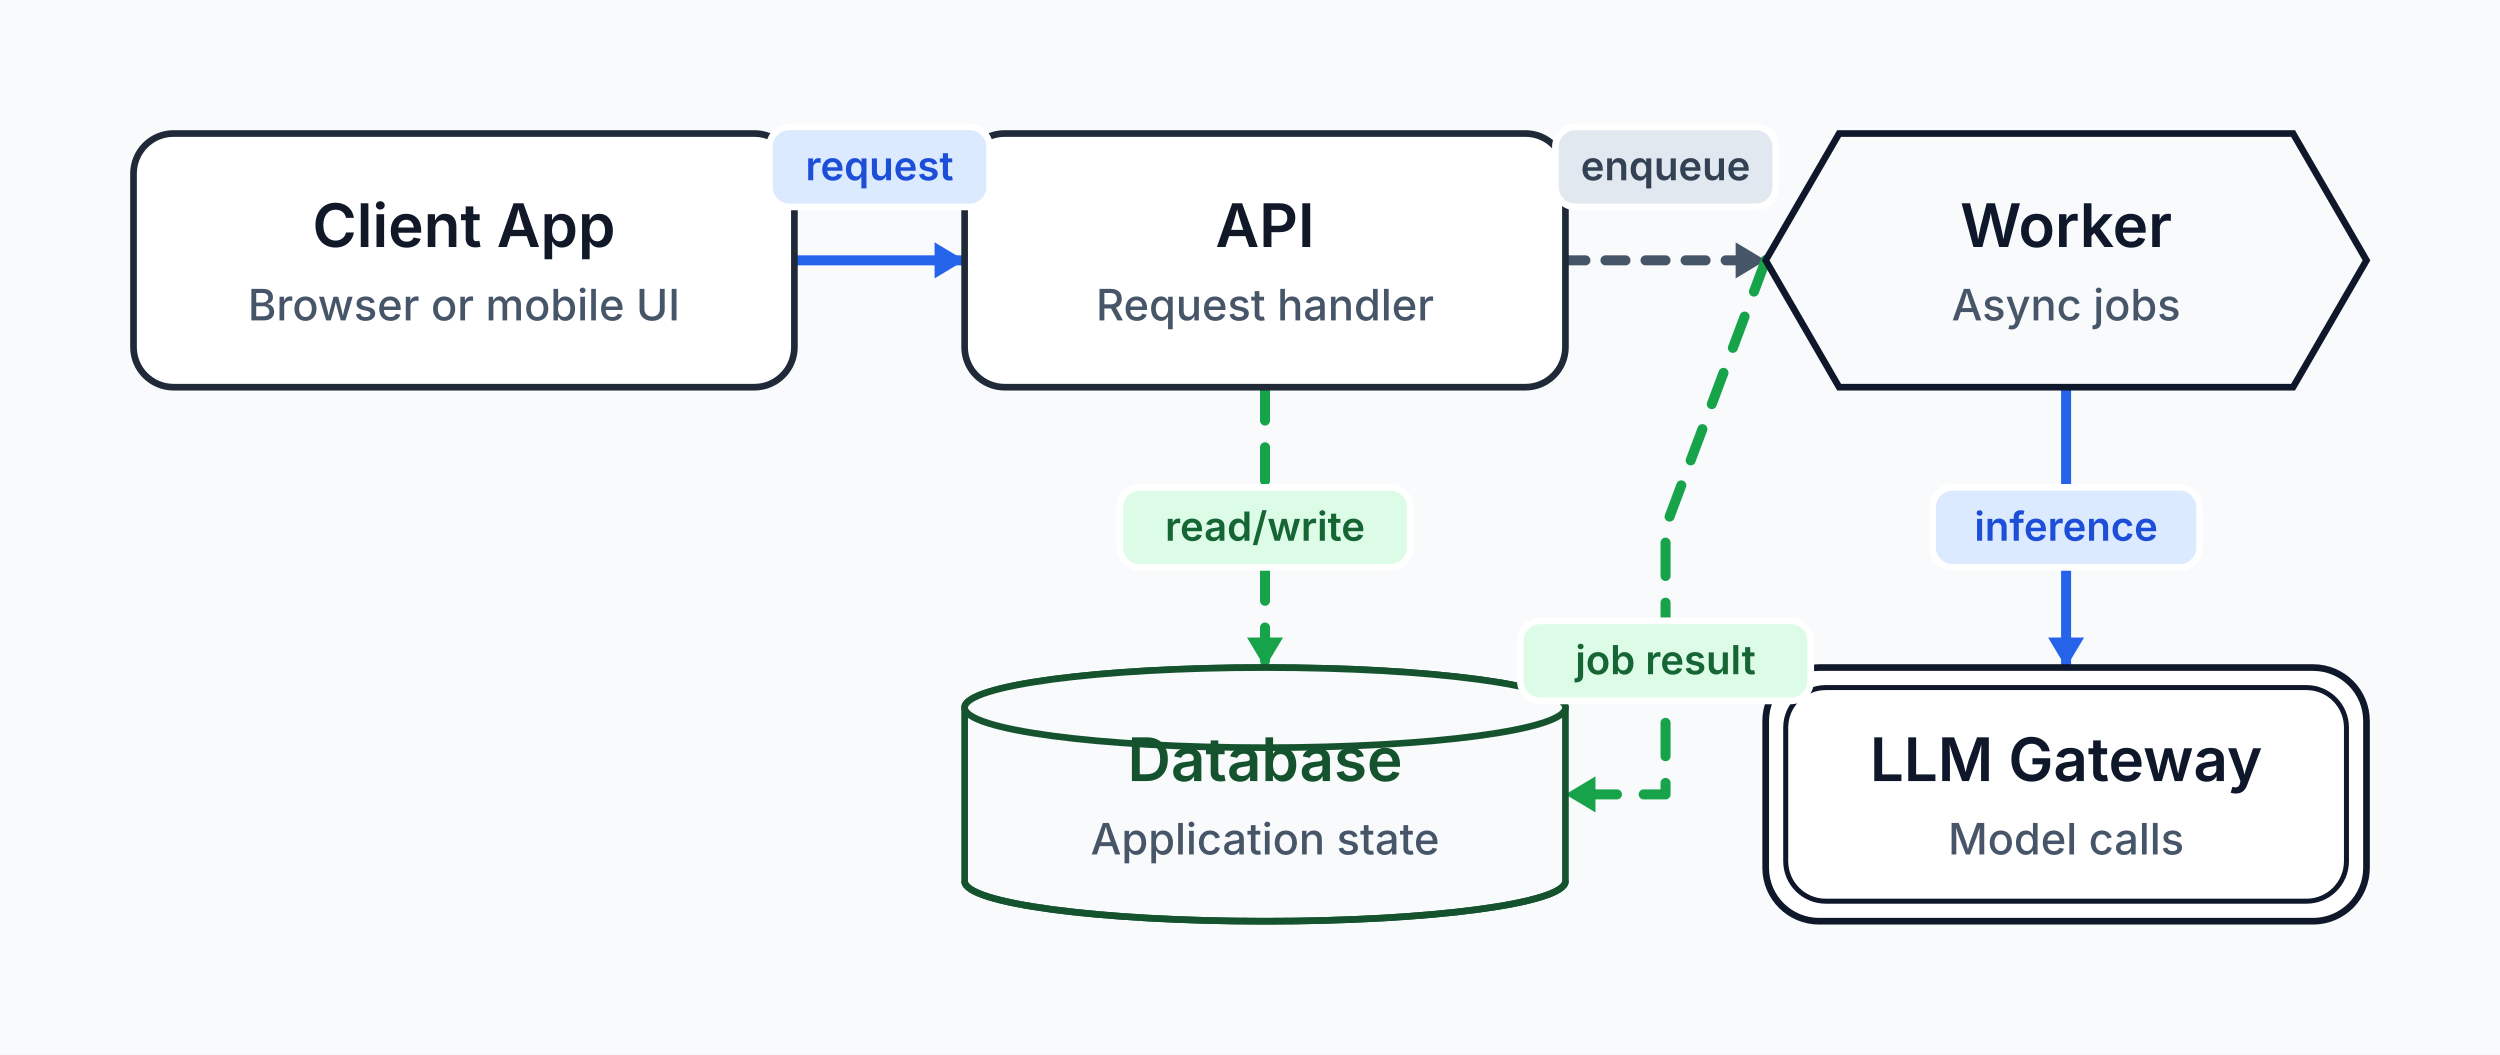
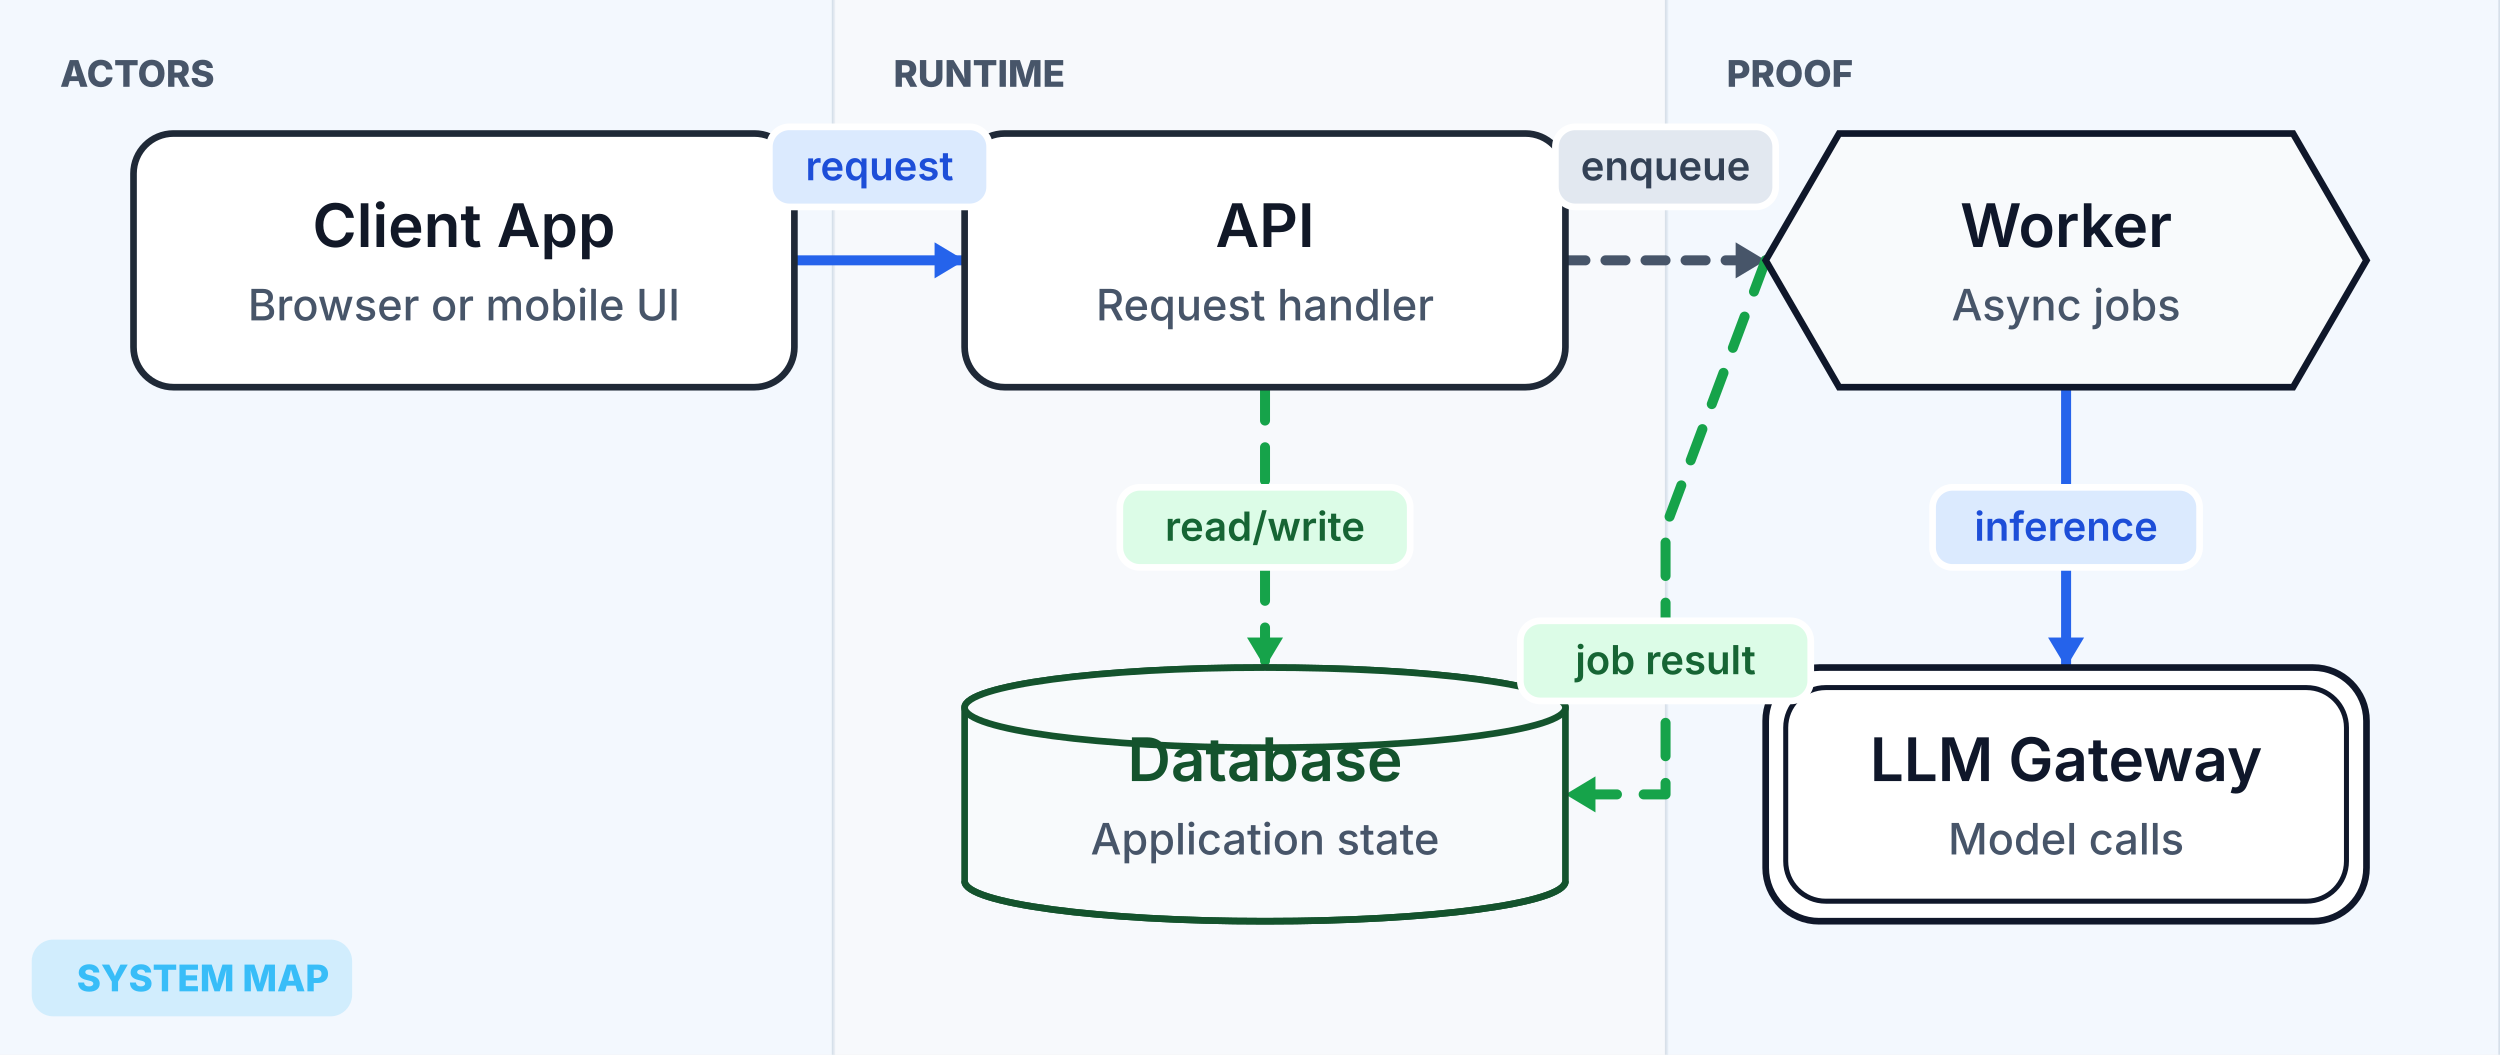
<svg xmlns="http://www.w3.org/2000/svg" width="749.0" height="316.0" viewBox="-19.0 82.0 749.0 316.0" role="img" aria-label="Service Map">
  <defs>
    <pattern id="grid" width="120" height="80" patternUnits="userSpaceOnUse">
      <path d="M 120 0 L 0 0 0 80" fill="none" stroke="#e5e7eb" stroke-width="1" />
    </pattern>
  </defs>
  <rect x="-19.0" y="82.0" width="749.0" height="316.0" fill="#f8fafc" />
+   <g id="mode-backdrop">
+     <rect x="-19.0" y="82.0" width="249.7" height="316.0" fill="#eef6ff" opacity="0.55" />
+     <line x1="230.7" y1="82.0" x2="230.7" y2="398.0" stroke="#cbd5e1" stroke-width="1" opacity="0.7" />
+     <text x="-1.0" y="108.0" font-family="Inter, ui-sans-serif, system-ui, -apple-system, BlinkMacSystemFont, 'Segoe UI', sans-serif" font-size="11" font-weight="800" fill="#475569">ACTORS</text>
+     <rect x="230.7" y="82.0" width="249.7" height="316.0" fill="#f6f8fb" opacity="0.55" />
+     <line x1="480.3" y1="82.0" x2="480.3" y2="398.0" stroke="#cbd5e1" stroke-width="1" opacity="0.7" />
+     <text x="248.7" y="108.0" font-family="Inter, ui-sans-serif, system-ui, -apple-system, BlinkMacSystemFont, 'Segoe UI', sans-serif" font-size="11" font-weight="800" fill="#475569">RUNTIME</text>
+     <rect x="480.3" y="82.0" width="249.7" height="316.0" fill="#eef6ff" opacity="0.55" />
+     <line x1="730.0" y1="82.0" x2="730.0" y2="398.0" stroke="#cbd5e1" stroke-width="1" opacity="0.7" />
+     <text x="498.3" y="108.0" font-family="Inter, ui-sans-serif, system-ui, -apple-system, BlinkMacSystemFont, 'Segoe UI', sans-serif" font-size="11" font-weight="800" fill="#475569">PROOF</text>
+     <rect x="-9.0" y="364.0" width="95.0" height="22" rx="6" fill="#38bdf8" opacity="0.18" stroke="#38bdf8" stroke-width="1" />
+     <text x="4.0" y="379.0" font-family="Inter, ui-sans-serif, system-ui, -apple-system, BlinkMacSystemFont, 'Segoe UI', sans-serif" font-size="11" font-weight="800" fill="#38bdf8">SYSTEM MAP</text>
+   </g>
  <g id="arrows">
    <path d="M 219.0 160.0 L 270.0 160.0" fill="none" stroke="#2563eb" stroke-width="3" stroke-linejoin="round" stroke-linecap="round" />
    <polygon points="261.0,154.6 270.0,160.0 261.0,165.4" fill="#2563eb" />
    <path d="M 450.0 160.0 L 510.0 160.0" fill="none" stroke="#475569" stroke-width="3" stroke-linejoin="round" stroke-linecap="round" stroke-dasharray="6 6" />
    <polygon points="501.0,154.6 510.0,160.0 501.0,165.4" fill="#475569" />
    <path d="M 360.0 198.0 L 360.0 282.0" fill="none" stroke="#16a34a" stroke-width="3" stroke-linejoin="round" stroke-linecap="round" stroke-dasharray="10 8" />
    <polygon points="365.4,273.0 360.0,282.0 354.6,273.0" fill="#16a34a" />
    <path d="M 600.0 198.0 L 600.0 282.0" fill="none" stroke="#2563eb" stroke-width="3" stroke-linejoin="round" stroke-linecap="round" />
    <polygon points="605.4,273.0 600.0,282.0 594.6,273.0" fill="#2563eb" />
    <path d="M 510.0 160.0 L 480.0 240.0 L 480.0 320.0 L 450.0 320.0" fill="none" stroke="#16a34a" stroke-width="3" stroke-linejoin="round" stroke-linecap="round" stroke-dasharray="10 8" />
    <polygon points="459.0,325.4 450.0,320.0 459.0,314.6" fill="#16a34a" />
  </g>
  <g id="nodes">
-     <rect x="21.0" y="122.0" width="198.0" height="76.0" rx="12" fill="#ffffff" stroke="#1f2937" stroke-width="2" />
-     <rect x="270.0" y="122.0" width="180.0" height="76.0" rx="12" fill="#ffffff" stroke="#1f2937" stroke-width="2" />
-     <polygon points="532.0,122.0 668.0,122.0 690.0,160.0 668.0,198.0 532.0,198.0 510.0,160.0" fill="#f8fafc" stroke="#0f172a" stroke-width="2" />
-     <path d="M 270.0 294.0 A 90.0 12.0 0 0 1 450.0 294.0 L 450.0 346.0 A 90.0 12.0 0 0 1 270.0 346.0 Z" fill="#f8fafc" stroke="#14532d" stroke-width="2" />
-     <ellipse cx="360.0" cy="294.0" rx="90.0" ry="12.0" fill="#f8fafc" stroke="#14532d" stroke-width="2" />
-     <path d="M 270.0 346.0 A 90.0 12.0 0 0 0 450.0 346.0" fill="none" stroke="#14532d" stroke-width="2" />
-     <rect x="510.0" y="282.0" width="180.0" height="76.0" rx="16" fill="#ffffff" stroke="#0f172a" stroke-width="2" />
-     <rect x="516.0" y="288.0" width="168.0" height="64.0" rx="12" fill="none" stroke="#0f172a" stroke-width="1.5" />
+     <g class="node-shape" data-node-id="client">
+       <rect x="21.0" y="122.0" width="198.0" height="76.0" rx="12" fill="#ffffff" stroke="#1f2937" stroke-width="2" />
+     </g>
+     <g class="node-shape" data-node-id="api">
+       <rect x="270.0" y="122.0" width="180.0" height="76.0" rx="12" fill="#ffffff" stroke="#1f2937" stroke-width="2" />
+     </g>
+     <g class="node-shape" data-node-id="worker">
+       <polygon points="532.0,122.0 668.0,122.0 690.0,160.0 668.0,198.0 532.0,198.0 510.0,160.0" fill="#f8fafc" stroke="#0f172a" stroke-width="2" />
+     </g>
+     <g class="node-shape" data-node-id="database">
+       <path d="M 270.0 294.0 A 90.0 12.0 0 0 1 450.0 294.0 L 450.0 346.0 A 90.0 12.0 0 0 1 270.0 346.0 Z" fill="#f8fafc" stroke="#14532d" stroke-width="2" />
+       <ellipse cx="360.0" cy="294.0" rx="90.0" ry="12.0" fill="#f8fafc" stroke="#14532d" stroke-width="2" />
+       <path d="M 270.0 346.0 A 90.0 12.0 0 0 0 450.0 346.0" fill="none" stroke="#14532d" stroke-width="2" />
+     </g>
+     <g class="node-shape" data-node-id="llm">
+       <rect x="510.0" y="282.0" width="180.0" height="76.0" rx="16" fill="#ffffff" stroke="#0f172a" stroke-width="2" />
+       <rect x="516.0" y="288.0" width="168.0" height="64.0" rx="12" fill="none" stroke="#0f172a" stroke-width="1.5" />
+     </g>
  </g>
  <g id="labels">
    <rect x="211.5" y="120.0" width="66.0" height="24.0" rx="6" fill="#dbeafe" stroke="#ffffff" stroke-width="2" />
    <text x="244.5" y="136.0" text-anchor="middle" font-family="Inter, ui-sans-serif, system-ui, -apple-system, BlinkMacSystemFont, 'Segoe UI', sans-serif" font-size="12" font-weight="600" fill="#1d4ed8">request</text>
    <rect x="447.0" y="120.0" width="66.0" height="24.0" rx="6" fill="#e2e8f0" stroke="#ffffff" stroke-width="2" />
    <text x="480.0" y="136.0" text-anchor="middle" font-family="Inter, ui-sans-serif, system-ui, -apple-system, BlinkMacSystemFont, 'Segoe UI', sans-serif" font-size="12" font-weight="600" fill="#334155">enqueue</text>
    <rect x="316.5" y="228.0" width="87.0" height="24.0" rx="6" fill="#dcfce7" stroke="#ffffff" stroke-width="2" />
    <text x="360.0" y="244.0" text-anchor="middle" font-family="Inter, ui-sans-serif, system-ui, -apple-system, BlinkMacSystemFont, 'Segoe UI', sans-serif" font-size="12" font-weight="600" fill="#166534">read/write</text>
    <rect x="560.0" y="228.0" width="80.0" height="24.0" rx="6" fill="#dbeafe" stroke="#ffffff" stroke-width="2" />
    <text x="600.0" y="244.0" text-anchor="middle" font-family="Inter, ui-sans-serif, system-ui, -apple-system, BlinkMacSystemFont, 'Segoe UI', sans-serif" font-size="12" font-weight="600" fill="#1d4ed8">inference</text>
    <rect x="436.5" y="268.0" width="87.0" height="24.0" rx="6" fill="#dcfce7" stroke="#ffffff" stroke-width="2" />
    <text x="480.0" y="284.0" text-anchor="middle" font-family="Inter, ui-sans-serif, system-ui, -apple-system, BlinkMacSystemFont, 'Segoe UI', sans-serif" font-size="12" font-weight="600" fill="#166534">job result</text>
    <text x="120.0" y="156.0" text-anchor="middle" font-family="Inter, ui-sans-serif, system-ui, -apple-system, BlinkMacSystemFont, 'Segoe UI', sans-serif" font-size="18" font-weight="600" fill="#111827">Client App</text>
    <text x="120.0" y="178.0" text-anchor="middle" font-family="Inter, ui-sans-serif, system-ui, -apple-system, BlinkMacSystemFont, 'Segoe UI', sans-serif" font-size="13" font-weight="500" fill="#475569">Browser or mobile UI</text>
    <text x="360.0" y="156.0" text-anchor="middle" font-family="Inter, ui-sans-serif, system-ui, -apple-system, BlinkMacSystemFont, 'Segoe UI', sans-serif" font-size="18" font-weight="600" fill="#111827">API</text>
    <text x="360.0" y="178.0" text-anchor="middle" font-family="Inter, ui-sans-serif, system-ui, -apple-system, BlinkMacSystemFont, 'Segoe UI', sans-serif" font-size="13" font-weight="500" fill="#475569">Request handler</text>
    <text x="600.0" y="156.0" text-anchor="middle" font-family="Inter, ui-sans-serif, system-ui, -apple-system, BlinkMacSystemFont, 'Segoe UI', sans-serif" font-size="18" font-weight="600" fill="#0f172a">Worker</text>
    <text x="600.0" y="178.0" text-anchor="middle" font-family="Inter, ui-sans-serif, system-ui, -apple-system, BlinkMacSystemFont, 'Segoe UI', sans-serif" font-size="13" font-weight="500" fill="#475569">Async jobs</text>
    <text x="360.0" y="316.0" text-anchor="middle" font-family="Inter, ui-sans-serif, system-ui, -apple-system, BlinkMacSystemFont, 'Segoe UI', sans-serif" font-size="18" font-weight="600" fill="#14532d">Database</text>
    <text x="360.0" y="338.0" text-anchor="middle" font-family="Inter, ui-sans-serif, system-ui, -apple-system, BlinkMacSystemFont, 'Segoe UI', sans-serif" font-size="13" font-weight="500" fill="#475569">Application state</text>
    <text x="600.0" y="316.0" text-anchor="middle" font-family="Inter, ui-sans-serif, system-ui, -apple-system, BlinkMacSystemFont, 'Segoe UI', sans-serif" font-size="18" font-weight="600" fill="#0f172a">LLM Gateway</text>
    <text x="600.0" y="338.0" text-anchor="middle" font-family="Inter, ui-sans-serif, system-ui, -apple-system, BlinkMacSystemFont, 'Segoe UI', sans-serif" font-size="13" font-weight="500" fill="#475569">Model calls</text>
  </g>
</svg>
